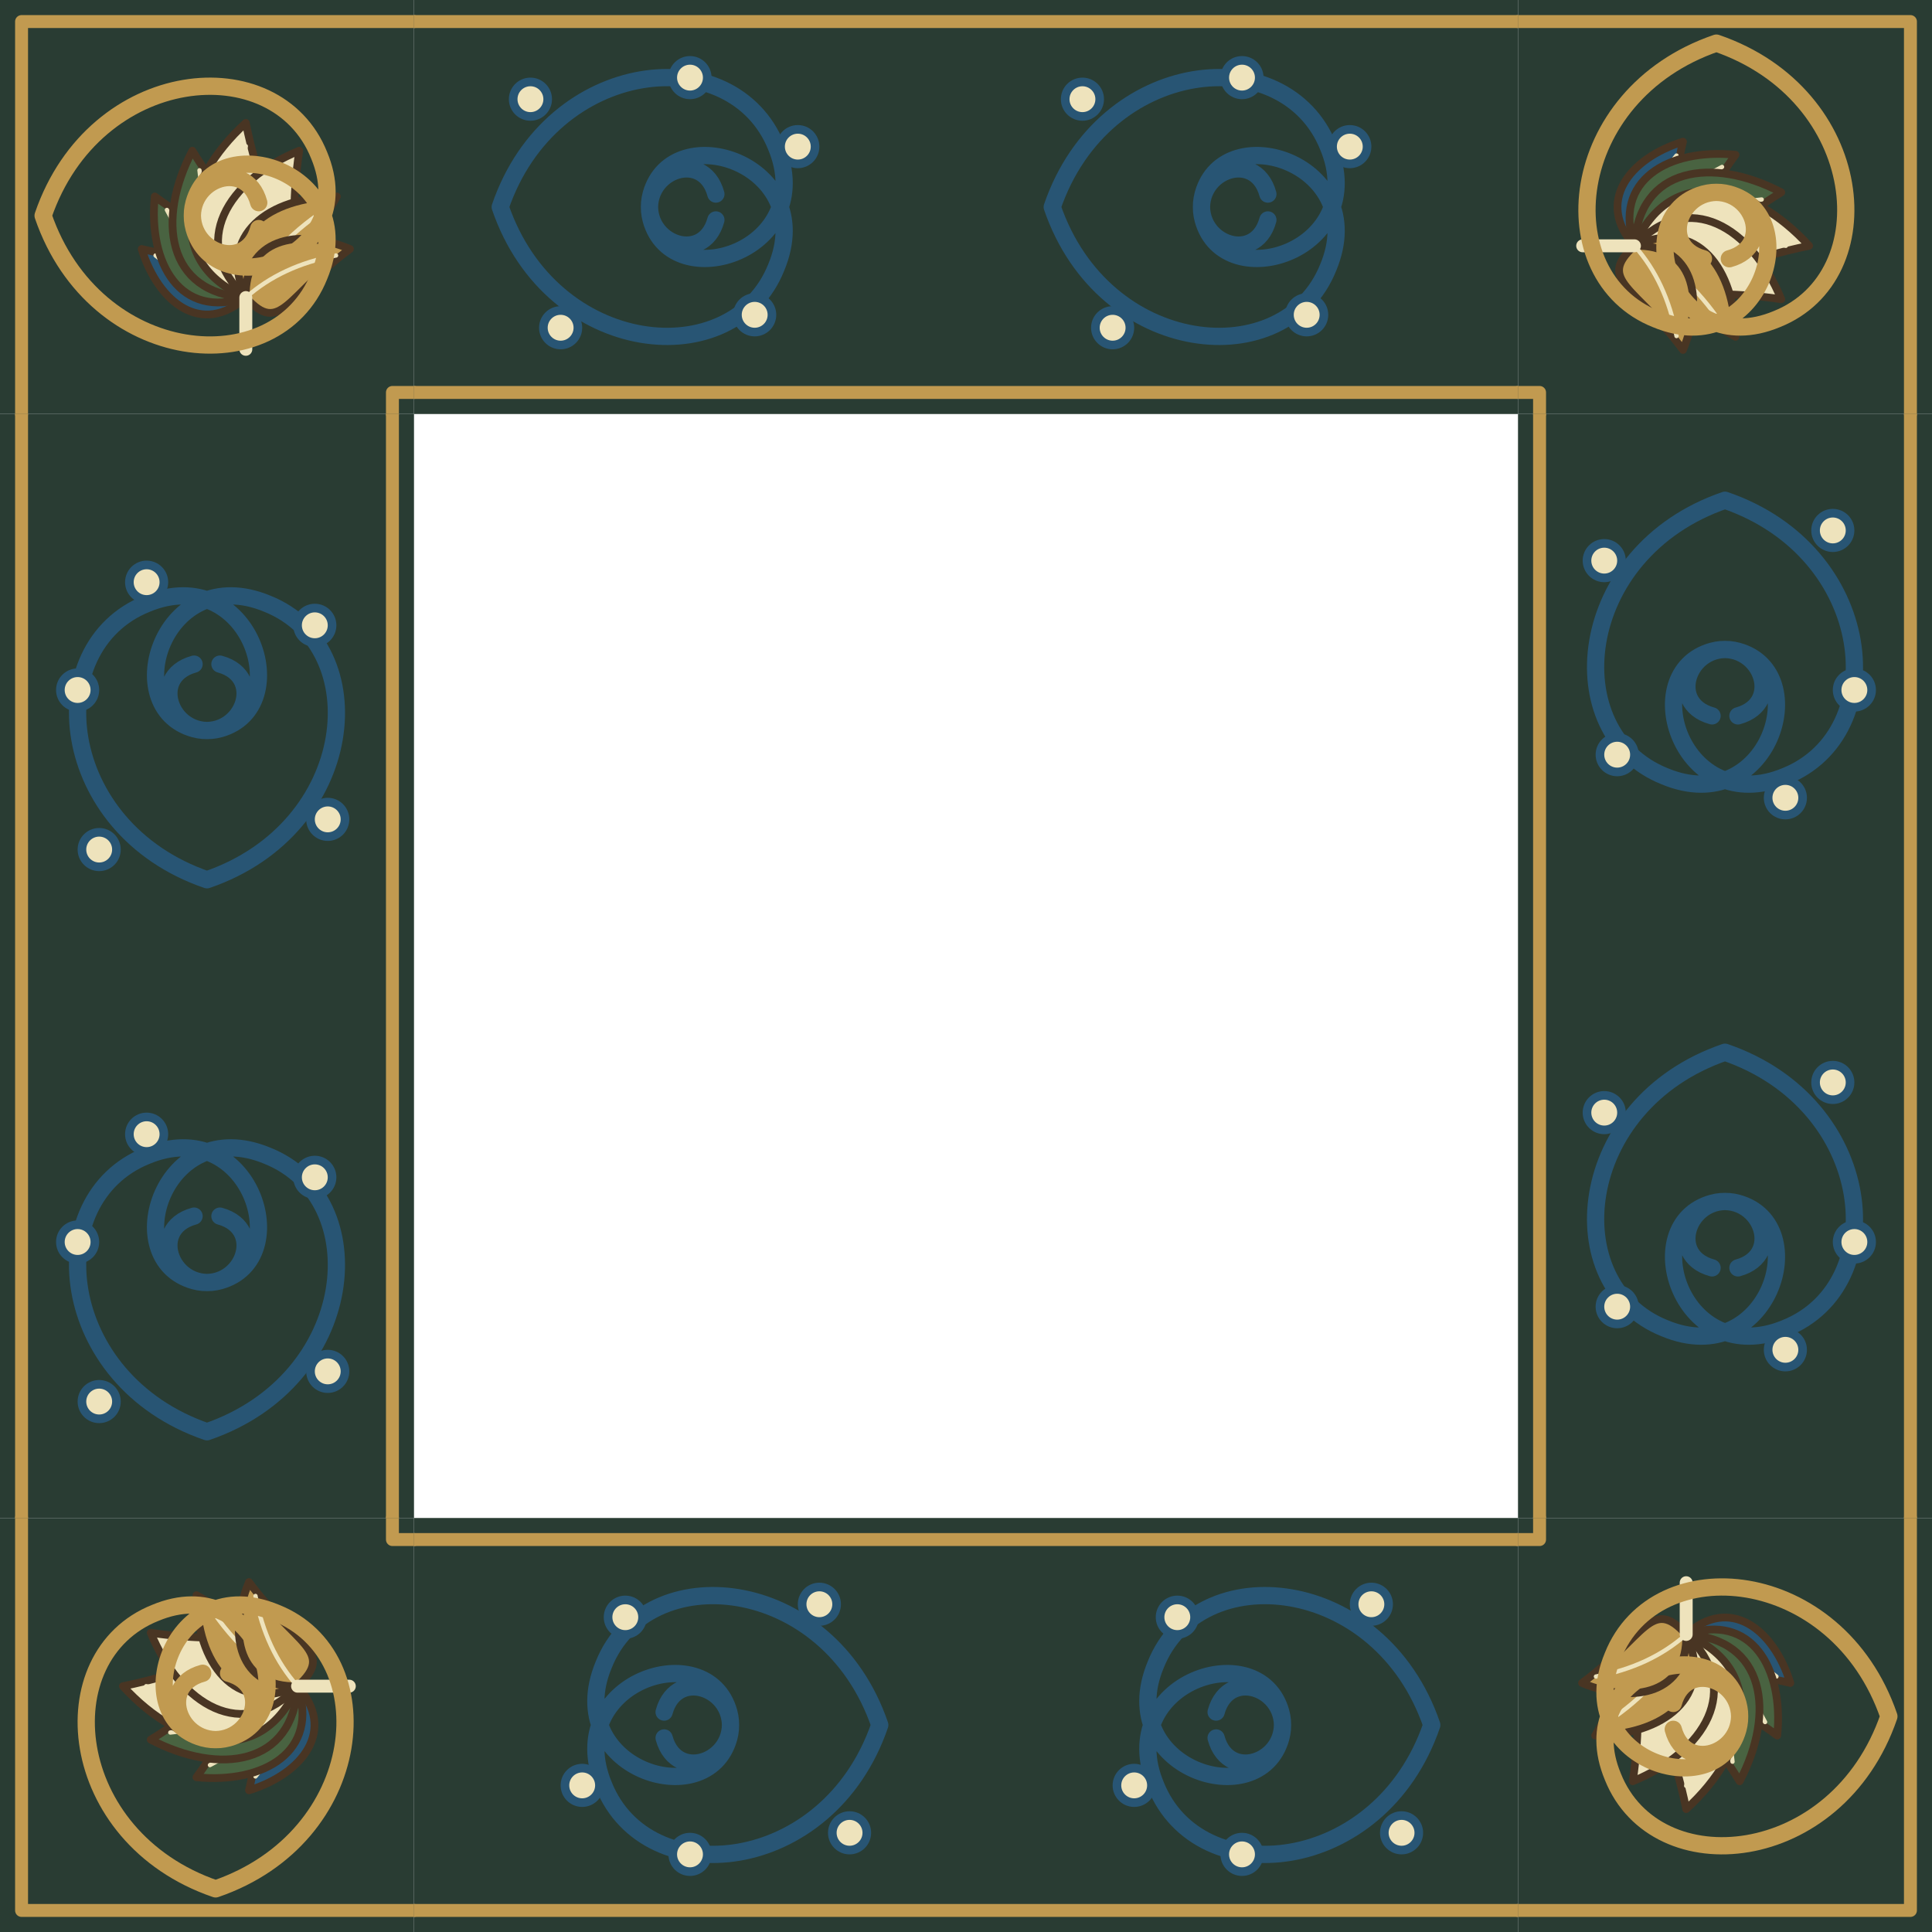
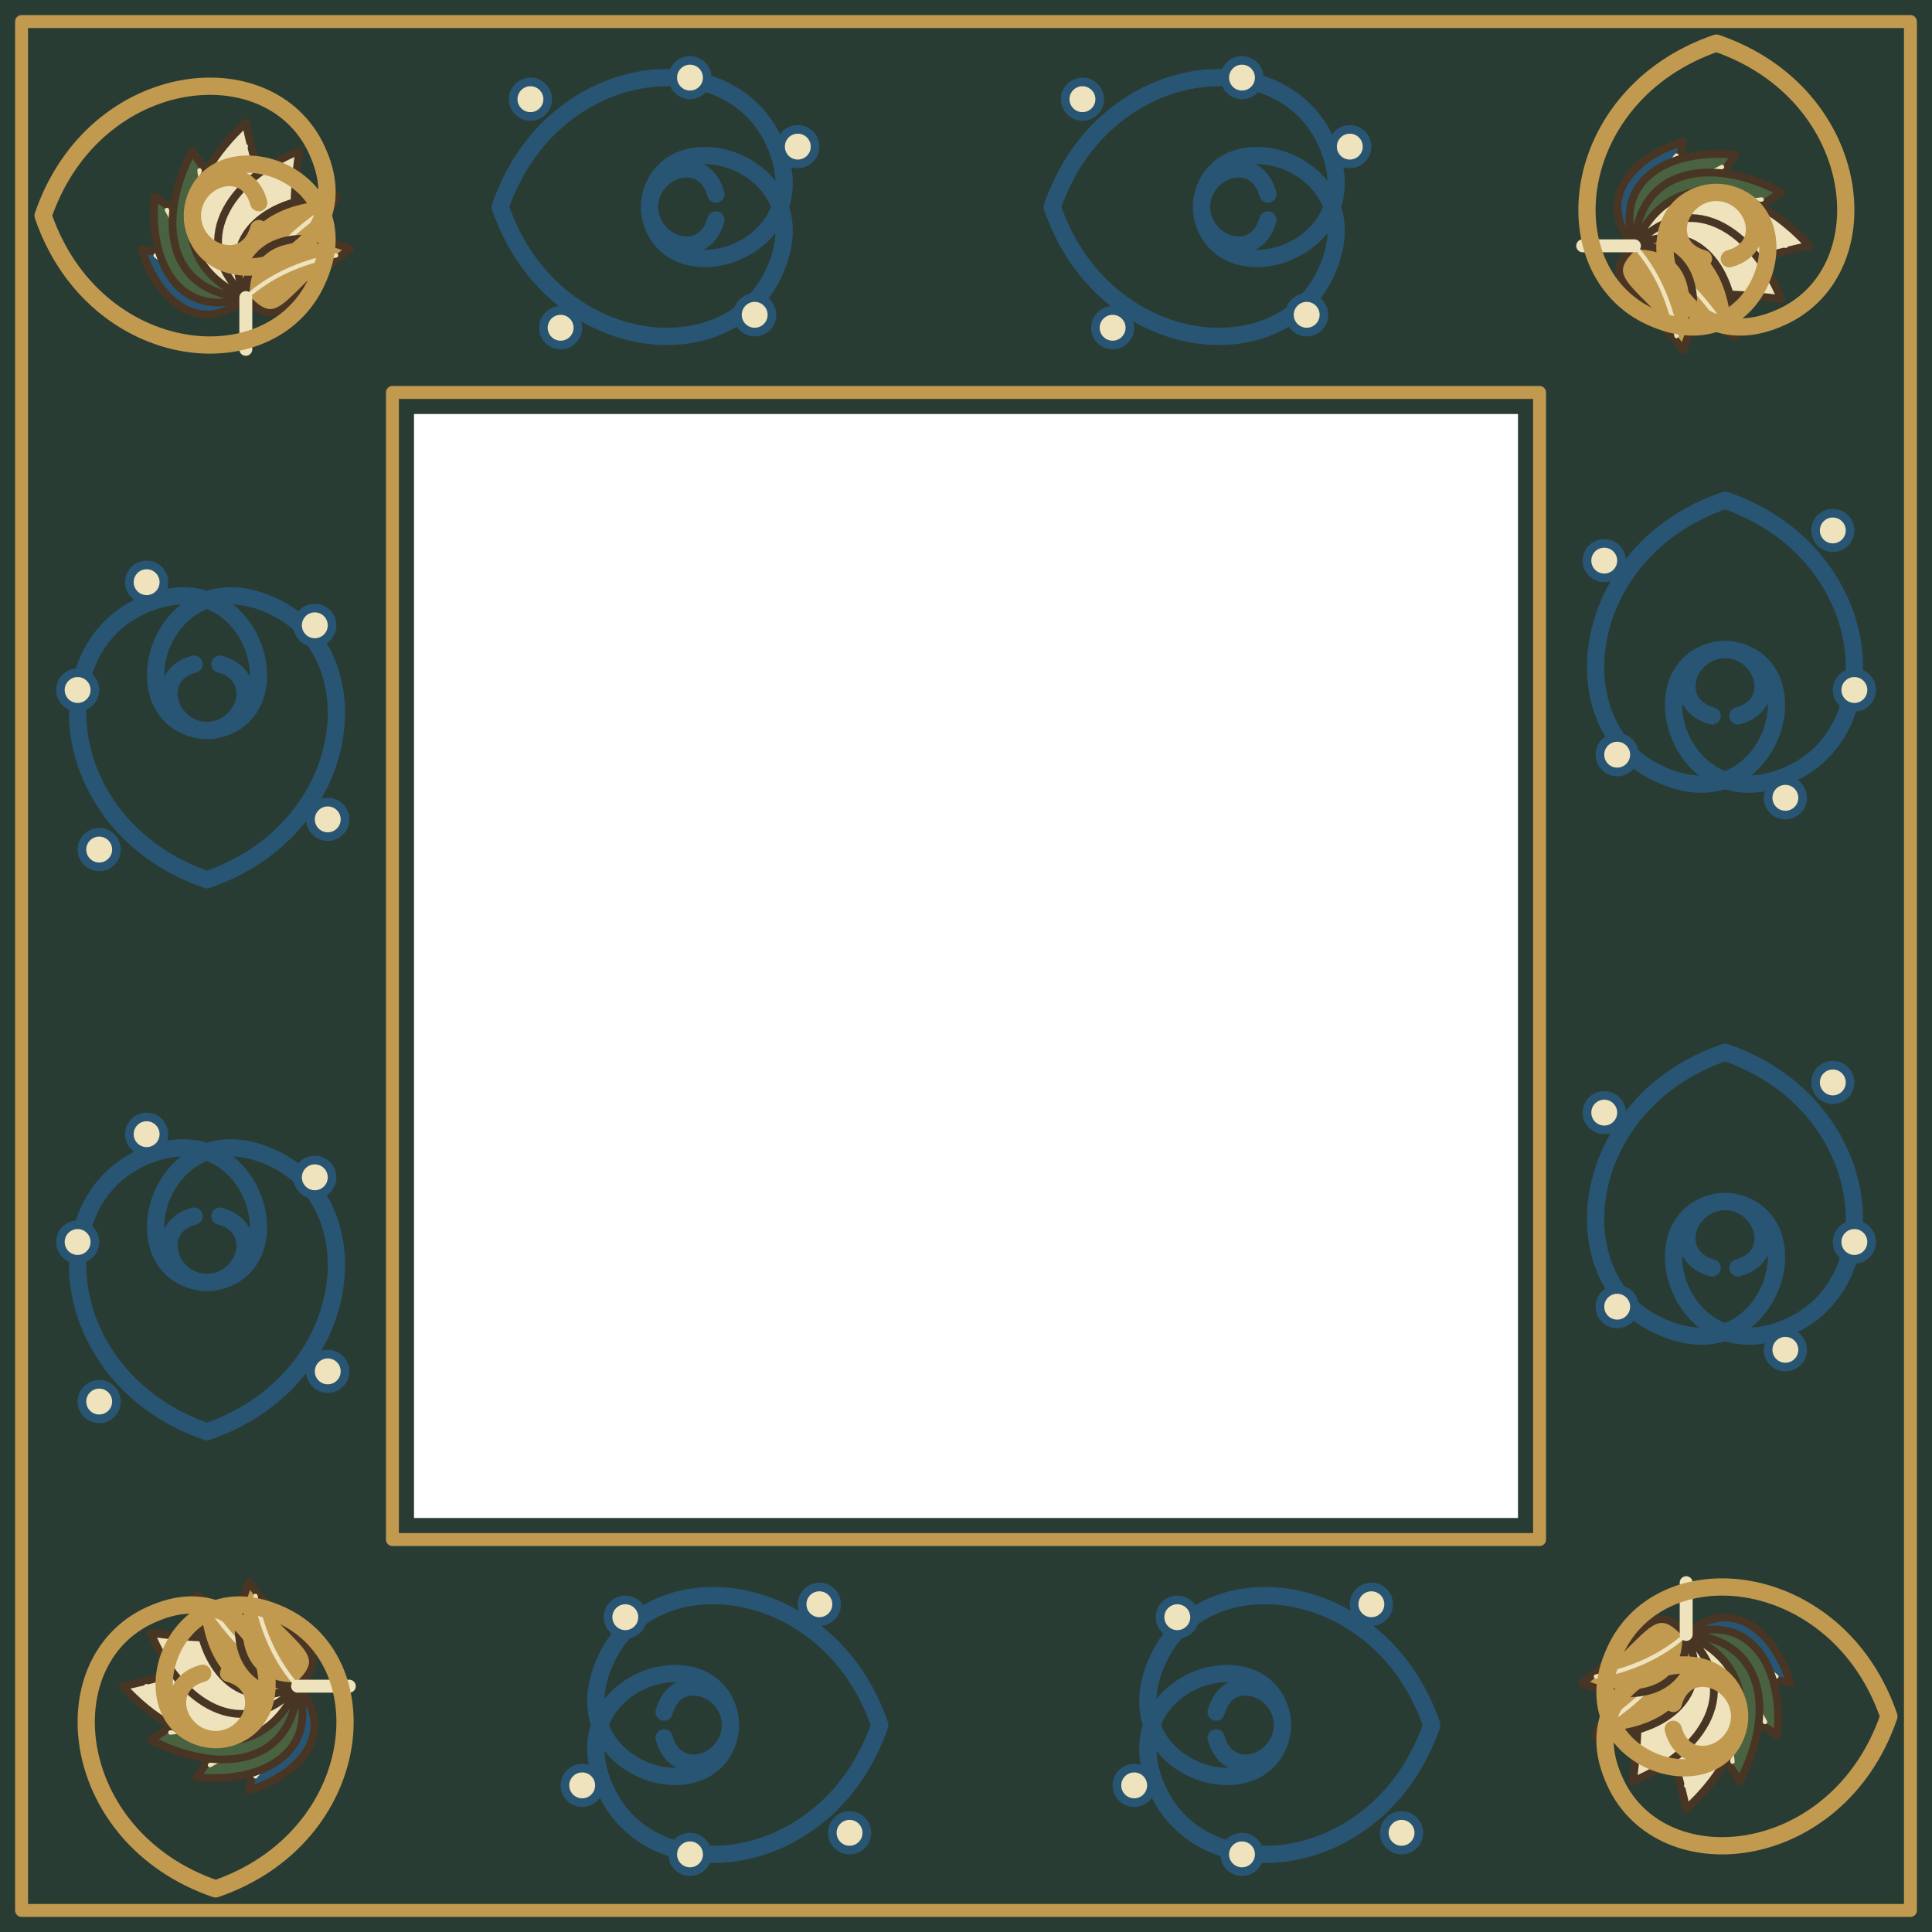
<svg xmlns="http://www.w3.org/2000/svg" width="448" height="448" viewBox="0 0 448 448">
+   <path d="M0 0 H448 V448 H0Z M96 96 V352 H352 V96Z" fill="#293c33" stroke="none" stroke-width="1" stroke-linejoin="round" stroke-linecap="round" />
  <g transform="translate(0 0)">
-     <rect x="0" y="0" width="96" height="96" fill="#293c33" stroke="none" stroke-width="1" />
-     <path d="M96 5 H5 V96 M96 91 H91 V96" fill="none" stroke="#c19a50" stroke-width="3" stroke-linejoin="round" stroke-linecap="round" />
    <g transform="translate(57 69)">
      <g transform="translate(0 0) rotate(-65)">
        <path d="M0 0 C-12.434 -5.329 -9.77 -17.763 0 -26.645 C3.553 -8.882 11.546 -3.553 0 0Z" fill="#285574" stroke="#493523" stroke-width="1.8" stroke-linejoin="round" stroke-linecap="round" />
        <path d="M0 0 Q-3.197 -10.658 0 -23.092" fill="none" stroke="#eee3bc" stroke-width="1" stroke-linejoin="round" stroke-linecap="round" />
      </g>
      <g transform="translate(0 0) rotate(-42)">
        <path d="M0 0 C-14.722 -6.309 -11.567 -21.032 0 -31.547 C4.206 -10.516 13.671 -4.206 0 0Z" fill="#496341" stroke="#493523" stroke-width="1.8" stroke-linejoin="round" stroke-linecap="round" />
        <path d="M0 0 Q-3.786 -12.619 0 -27.341" fill="none" stroke="#eee3bc" stroke-width="1" stroke-linejoin="round" stroke-linecap="round" />
      </g>
      <g transform="translate(0 0) rotate(-20)">
        <path d="M0 0 C-16.911 -7.247 -13.287 -24.158 0 -36.237 C4.832 -12.079 15.703 -4.832 0 0Z" fill="#496341" stroke="#493523" stroke-width="1.8" stroke-linejoin="round" stroke-linecap="round" />
        <path d="M0 0 Q-4.348 -14.495 0 -31.405" fill="none" stroke="#eee3bc" stroke-width="1" stroke-linejoin="round" stroke-linecap="round" />
      </g>
      <g transform="translate(0 0) rotate(0)">
        <path d="M0 0 C-18.9 -8.1 -14.85 -27.0 0 -40.5 C5.4 -13.5 17.55 -5.4 0 0Z" fill="#eee3bc" stroke="#493523" stroke-width="1.8" stroke-linejoin="round" stroke-linecap="round" />
        <path d="M0 0 Q-4.86 -16.2 0 -35.1" fill="none" stroke="#eee3bc" stroke-width="1" stroke-linejoin="round" stroke-linecap="round" />
      </g>
      <g transform="translate(0 0) rotate(20)">
        <path d="M0 0 C-16.911 -7.247 -13.287 -24.158 0 -36.237 C4.832 -12.079 15.703 -4.832 0 0Z" fill="#eee3bc" stroke="#493523" stroke-width="1.8" stroke-linejoin="round" stroke-linecap="round" />
        <path d="M0 0 Q-4.348 -14.495 0 -31.405" fill="none" stroke="#eee3bc" stroke-width="1" stroke-linejoin="round" stroke-linecap="round" />
      </g>
      <g transform="translate(0 0) rotate(42)">
        <path d="M0 0 C-14.722 -6.309 -11.567 -21.032 0 -31.547 C4.206 -10.516 13.671 -4.206 0 0Z" fill="#c19a50" stroke="#493523" stroke-width="1.8" stroke-linejoin="round" stroke-linecap="round" />
        <path d="M0 0 Q-3.786 -12.619 0 -27.341" fill="none" stroke="#eee3bc" stroke-width="1" stroke-linejoin="round" stroke-linecap="round" />
      </g>
      <g transform="translate(0 0) rotate(65)">
        <path d="M0 0 C-12.434 -5.329 -9.77 -17.763 0 -26.645 C3.553 -8.882 11.546 -3.553 0 0Z" fill="#c19a50" stroke="#493523" stroke-width="1.8" stroke-linejoin="round" stroke-linecap="round" />
        <path d="M0 0 Q-3.197 -10.658 0 -23.092" fill="none" stroke="#eee3bc" stroke-width="1" stroke-linejoin="round" stroke-linecap="round" />
      </g>
      <path d="M0 0 V12" fill="none" stroke="#eee3bc" stroke-width="3" stroke-linejoin="round" stroke-linecap="round" />
    </g>
    <g transform="translate(54 50) scale(1 1)">
      <path d="M-44 0 C-32 -35 10 -39 20 -14 C30 10 -4 21 -9 3 C-12 -8 3 -14 6 -3 M-44 0 C-32 35 10 39 20 14 C30 -10 -4 -21 -9 -3 C-12 8 3 14 6 3" fill="none" stroke="#c19a50" stroke-width="4" stroke-linejoin="round" stroke-linecap="round" />
    </g>
  </g>
  <g transform="translate(448 0) rotate(90)">
-     <rect x="0" y="0" width="96" height="96" fill="#293c33" stroke="none" stroke-width="1" />
-     <path d="M96 5 H5 V96 M96 91 H91 V96" fill="none" stroke="#c19a50" stroke-width="3" stroke-linejoin="round" stroke-linecap="round" />
    <g transform="translate(57 69)">
      <g transform="translate(0 0) rotate(-65)">
        <path d="M0 0 C-12.434 -5.329 -9.77 -17.763 0 -26.645 C3.553 -8.882 11.546 -3.553 0 0Z" fill="#285574" stroke="#493523" stroke-width="1.8" stroke-linejoin="round" stroke-linecap="round" />
        <path d="M0 0 Q-3.197 -10.658 0 -23.092" fill="none" stroke="#eee3bc" stroke-width="1" stroke-linejoin="round" stroke-linecap="round" />
      </g>
      <g transform="translate(0 0) rotate(-42)">
        <path d="M0 0 C-14.722 -6.309 -11.567 -21.032 0 -31.547 C4.206 -10.516 13.671 -4.206 0 0Z" fill="#496341" stroke="#493523" stroke-width="1.8" stroke-linejoin="round" stroke-linecap="round" />
        <path d="M0 0 Q-3.786 -12.619 0 -27.341" fill="none" stroke="#eee3bc" stroke-width="1" stroke-linejoin="round" stroke-linecap="round" />
      </g>
      <g transform="translate(0 0) rotate(-20)">
        <path d="M0 0 C-16.911 -7.247 -13.287 -24.158 0 -36.237 C4.832 -12.079 15.703 -4.832 0 0Z" fill="#496341" stroke="#493523" stroke-width="1.8" stroke-linejoin="round" stroke-linecap="round" />
        <path d="M0 0 Q-4.348 -14.495 0 -31.405" fill="none" stroke="#eee3bc" stroke-width="1" stroke-linejoin="round" stroke-linecap="round" />
      </g>
      <g transform="translate(0 0) rotate(0)">
        <path d="M0 0 C-18.9 -8.1 -14.85 -27.0 0 -40.5 C5.4 -13.5 17.55 -5.4 0 0Z" fill="#eee3bc" stroke="#493523" stroke-width="1.8" stroke-linejoin="round" stroke-linecap="round" />
        <path d="M0 0 Q-4.86 -16.2 0 -35.1" fill="none" stroke="#eee3bc" stroke-width="1" stroke-linejoin="round" stroke-linecap="round" />
      </g>
      <g transform="translate(0 0) rotate(20)">
        <path d="M0 0 C-16.911 -7.247 -13.287 -24.158 0 -36.237 C4.832 -12.079 15.703 -4.832 0 0Z" fill="#eee3bc" stroke="#493523" stroke-width="1.8" stroke-linejoin="round" stroke-linecap="round" />
        <path d="M0 0 Q-4.348 -14.495 0 -31.405" fill="none" stroke="#eee3bc" stroke-width="1" stroke-linejoin="round" stroke-linecap="round" />
      </g>
      <g transform="translate(0 0) rotate(42)">
        <path d="M0 0 C-14.722 -6.309 -11.567 -21.032 0 -31.547 C4.206 -10.516 13.671 -4.206 0 0Z" fill="#c19a50" stroke="#493523" stroke-width="1.8" stroke-linejoin="round" stroke-linecap="round" />
        <path d="M0 0 Q-3.786 -12.619 0 -27.341" fill="none" stroke="#eee3bc" stroke-width="1" stroke-linejoin="round" stroke-linecap="round" />
      </g>
      <g transform="translate(0 0) rotate(65)">
        <path d="M0 0 C-12.434 -5.329 -9.77 -17.763 0 -26.645 C3.553 -8.882 11.546 -3.553 0 0Z" fill="#c19a50" stroke="#493523" stroke-width="1.8" stroke-linejoin="round" stroke-linecap="round" />
        <path d="M0 0 Q-3.197 -10.658 0 -23.092" fill="none" stroke="#eee3bc" stroke-width="1" stroke-linejoin="round" stroke-linecap="round" />
      </g>
      <path d="M0 0 V12" fill="none" stroke="#eee3bc" stroke-width="3" stroke-linejoin="round" stroke-linecap="round" />
    </g>
    <g transform="translate(54 50) scale(1 1)">
      <path d="M-44 0 C-32 -35 10 -39 20 -14 C30 10 -4 21 -9 3 C-12 -8 3 -14 6 -3 M-44 0 C-32 35 10 39 20 14 C30 -10 -4 -21 -9 -3 C-12 8 3 14 6 3" fill="none" stroke="#c19a50" stroke-width="4" stroke-linejoin="round" stroke-linecap="round" />
    </g>
  </g>
  <g transform="translate(448 448) rotate(180)">
-     <rect x="0" y="0" width="96" height="96" fill="#293c33" stroke="none" stroke-width="1" />
-     <path d="M96 5 H5 V96 M96 91 H91 V96" fill="none" stroke="#c19a50" stroke-width="3" stroke-linejoin="round" stroke-linecap="round" />
    <g transform="translate(57 69)">
      <g transform="translate(0 0) rotate(-65)">
        <path d="M0 0 C-12.434 -5.329 -9.77 -17.763 0 -26.645 C3.553 -8.882 11.546 -3.553 0 0Z" fill="#285574" stroke="#493523" stroke-width="1.8" stroke-linejoin="round" stroke-linecap="round" />
        <path d="M0 0 Q-3.197 -10.658 0 -23.092" fill="none" stroke="#eee3bc" stroke-width="1" stroke-linejoin="round" stroke-linecap="round" />
      </g>
      <g transform="translate(0 0) rotate(-42)">
        <path d="M0 0 C-14.722 -6.309 -11.567 -21.032 0 -31.547 C4.206 -10.516 13.671 -4.206 0 0Z" fill="#496341" stroke="#493523" stroke-width="1.8" stroke-linejoin="round" stroke-linecap="round" />
        <path d="M0 0 Q-3.786 -12.619 0 -27.341" fill="none" stroke="#eee3bc" stroke-width="1" stroke-linejoin="round" stroke-linecap="round" />
      </g>
      <g transform="translate(0 0) rotate(-20)">
        <path d="M0 0 C-16.911 -7.247 -13.287 -24.158 0 -36.237 C4.832 -12.079 15.703 -4.832 0 0Z" fill="#496341" stroke="#493523" stroke-width="1.8" stroke-linejoin="round" stroke-linecap="round" />
        <path d="M0 0 Q-4.348 -14.495 0 -31.405" fill="none" stroke="#eee3bc" stroke-width="1" stroke-linejoin="round" stroke-linecap="round" />
      </g>
      <g transform="translate(0 0) rotate(0)">
        <path d="M0 0 C-18.9 -8.1 -14.85 -27.0 0 -40.5 C5.4 -13.5 17.55 -5.4 0 0Z" fill="#eee3bc" stroke="#493523" stroke-width="1.8" stroke-linejoin="round" stroke-linecap="round" />
        <path d="M0 0 Q-4.86 -16.2 0 -35.1" fill="none" stroke="#eee3bc" stroke-width="1" stroke-linejoin="round" stroke-linecap="round" />
      </g>
      <g transform="translate(0 0) rotate(20)">
        <path d="M0 0 C-16.911 -7.247 -13.287 -24.158 0 -36.237 C4.832 -12.079 15.703 -4.832 0 0Z" fill="#eee3bc" stroke="#493523" stroke-width="1.8" stroke-linejoin="round" stroke-linecap="round" />
        <path d="M0 0 Q-4.348 -14.495 0 -31.405" fill="none" stroke="#eee3bc" stroke-width="1" stroke-linejoin="round" stroke-linecap="round" />
      </g>
      <g transform="translate(0 0) rotate(42)">
        <path d="M0 0 C-14.722 -6.309 -11.567 -21.032 0 -31.547 C4.206 -10.516 13.671 -4.206 0 0Z" fill="#c19a50" stroke="#493523" stroke-width="1.8" stroke-linejoin="round" stroke-linecap="round" />
        <path d="M0 0 Q-3.786 -12.619 0 -27.341" fill="none" stroke="#eee3bc" stroke-width="1" stroke-linejoin="round" stroke-linecap="round" />
      </g>
      <g transform="translate(0 0) rotate(65)">
        <path d="M0 0 C-12.434 -5.329 -9.77 -17.763 0 -26.645 C3.553 -8.882 11.546 -3.553 0 0Z" fill="#c19a50" stroke="#493523" stroke-width="1.8" stroke-linejoin="round" stroke-linecap="round" />
        <path d="M0 0 Q-3.197 -10.658 0 -23.092" fill="none" stroke="#eee3bc" stroke-width="1" stroke-linejoin="round" stroke-linecap="round" />
      </g>
      <path d="M0 0 V12" fill="none" stroke="#eee3bc" stroke-width="3" stroke-linejoin="round" stroke-linecap="round" />
    </g>
    <g transform="translate(54 50) scale(1 1)">
      <path d="M-44 0 C-32 -35 10 -39 20 -14 C30 10 -4 21 -9 3 C-12 -8 3 -14 6 -3 M-44 0 C-32 35 10 39 20 14 C30 -10 -4 -21 -9 -3 C-12 8 3 14 6 3" fill="none" stroke="#c19a50" stroke-width="4" stroke-linejoin="round" stroke-linecap="round" />
    </g>
  </g>
  <g transform="translate(0 448) rotate(270)">
-     <rect x="0" y="0" width="96" height="96" fill="#293c33" stroke="none" stroke-width="1" />
-     <path d="M96 5 H5 V96 M96 91 H91 V96" fill="none" stroke="#c19a50" stroke-width="3" stroke-linejoin="round" stroke-linecap="round" />
    <g transform="translate(57 69)">
      <g transform="translate(0 0) rotate(-65)">
        <path d="M0 0 C-12.434 -5.329 -9.77 -17.763 0 -26.645 C3.553 -8.882 11.546 -3.553 0 0Z" fill="#285574" stroke="#493523" stroke-width="1.8" stroke-linejoin="round" stroke-linecap="round" />
        <path d="M0 0 Q-3.197 -10.658 0 -23.092" fill="none" stroke="#eee3bc" stroke-width="1" stroke-linejoin="round" stroke-linecap="round" />
      </g>
      <g transform="translate(0 0) rotate(-42)">
        <path d="M0 0 C-14.722 -6.309 -11.567 -21.032 0 -31.547 C4.206 -10.516 13.671 -4.206 0 0Z" fill="#496341" stroke="#493523" stroke-width="1.8" stroke-linejoin="round" stroke-linecap="round" />
        <path d="M0 0 Q-3.786 -12.619 0 -27.341" fill="none" stroke="#eee3bc" stroke-width="1" stroke-linejoin="round" stroke-linecap="round" />
      </g>
      <g transform="translate(0 0) rotate(-20)">
        <path d="M0 0 C-16.911 -7.247 -13.287 -24.158 0 -36.237 C4.832 -12.079 15.703 -4.832 0 0Z" fill="#496341" stroke="#493523" stroke-width="1.8" stroke-linejoin="round" stroke-linecap="round" />
        <path d="M0 0 Q-4.348 -14.495 0 -31.405" fill="none" stroke="#eee3bc" stroke-width="1" stroke-linejoin="round" stroke-linecap="round" />
      </g>
      <g transform="translate(0 0) rotate(0)">
        <path d="M0 0 C-18.9 -8.1 -14.85 -27.0 0 -40.5 C5.4 -13.5 17.55 -5.4 0 0Z" fill="#eee3bc" stroke="#493523" stroke-width="1.8" stroke-linejoin="round" stroke-linecap="round" />
        <path d="M0 0 Q-4.86 -16.2 0 -35.1" fill="none" stroke="#eee3bc" stroke-width="1" stroke-linejoin="round" stroke-linecap="round" />
      </g>
      <g transform="translate(0 0) rotate(20)">
        <path d="M0 0 C-16.911 -7.247 -13.287 -24.158 0 -36.237 C4.832 -12.079 15.703 -4.832 0 0Z" fill="#eee3bc" stroke="#493523" stroke-width="1.8" stroke-linejoin="round" stroke-linecap="round" />
        <path d="M0 0 Q-4.348 -14.495 0 -31.405" fill="none" stroke="#eee3bc" stroke-width="1" stroke-linejoin="round" stroke-linecap="round" />
      </g>
      <g transform="translate(0 0) rotate(42)">
        <path d="M0 0 C-14.722 -6.309 -11.567 -21.032 0 -31.547 C4.206 -10.516 13.671 -4.206 0 0Z" fill="#c19a50" stroke="#493523" stroke-width="1.8" stroke-linejoin="round" stroke-linecap="round" />
        <path d="M0 0 Q-3.786 -12.619 0 -27.341" fill="none" stroke="#eee3bc" stroke-width="1" stroke-linejoin="round" stroke-linecap="round" />
      </g>
      <g transform="translate(0 0) rotate(65)">
        <path d="M0 0 C-12.434 -5.329 -9.77 -17.763 0 -26.645 C3.553 -8.882 11.546 -3.553 0 0Z" fill="#c19a50" stroke="#493523" stroke-width="1.8" stroke-linejoin="round" stroke-linecap="round" />
        <path d="M0 0 Q-3.197 -10.658 0 -23.092" fill="none" stroke="#eee3bc" stroke-width="1" stroke-linejoin="round" stroke-linecap="round" />
      </g>
      <path d="M0 0 V12" fill="none" stroke="#eee3bc" stroke-width="3" stroke-linejoin="round" stroke-linecap="round" />
    </g>
    <g transform="translate(54 50) scale(1 1)">
      <path d="M-44 0 C-32 -35 10 -39 20 -14 C30 10 -4 21 -9 3 C-12 -8 3 -14 6 -3 M-44 0 C-32 35 10 39 20 14 C30 -10 -4 -21 -9 -3 C-12 8 3 14 6 3" fill="none" stroke="#c19a50" stroke-width="4" stroke-linejoin="round" stroke-linecap="round" />
    </g>
  </g>
  <g transform="translate(96 0)">
    <svg width="256" height="96" viewBox="0 0 256 96" overflow="hidden">
-       <rect x="0" y="0" width="256" height="96" fill="#293c33" stroke="none" stroke-width="1" />
      <g transform="translate(-256 0)">
-         <path d="M0 5 H256 M0 91 H256" fill="none" stroke="#c19a50" stroke-width="3" stroke-linejoin="round" stroke-linecap="round" />
        <g transform="translate(64 48) scale(1 1)">
          <path d="M-44 0 C-32 -35 10 -39 20 -14 C30 10 -4 21 -9 3 C-12 -8 3 -14 6 -3 M-44 0 C-32 35 10 39 20 14 C30 -10 -4 -21 -9 -3 C-12 8 3 14 6 3" fill="none" stroke="#285574" stroke-width="4" stroke-linejoin="round" stroke-linecap="round" />
        </g>
        <circle cx="27" cy="23" r="4" fill="#eee3bc" stroke="#285574" stroke-width="2" />
        <circle cx="64" cy="18" r="4" fill="#eee3bc" stroke="#285574" stroke-width="2" />
        <circle cx="89" cy="34" r="4" fill="#eee3bc" stroke="#285574" stroke-width="2" />
        <circle cx="34" cy="76" r="4" fill="#eee3bc" stroke="#285574" stroke-width="2" />
        <circle cx="79" cy="73" r="4" fill="#eee3bc" stroke="#285574" stroke-width="2" />
        <g transform="translate(192 48) scale(1 1)">
          <path d="M-44 0 C-32 -35 10 -39 20 -14 C30 10 -4 21 -9 3 C-12 -8 3 -14 6 -3 M-44 0 C-32 35 10 39 20 14 C30 -10 -4 -21 -9 -3 C-12 8 3 14 6 3" fill="none" stroke="#285574" stroke-width="4" stroke-linejoin="round" stroke-linecap="round" />
        </g>
        <circle cx="155" cy="23" r="4" fill="#eee3bc" stroke="#285574" stroke-width="2" />
        <circle cx="192" cy="18" r="4" fill="#eee3bc" stroke="#285574" stroke-width="2" />
        <circle cx="217" cy="34" r="4" fill="#eee3bc" stroke="#285574" stroke-width="2" />
        <circle cx="162" cy="76" r="4" fill="#eee3bc" stroke="#285574" stroke-width="2" />
        <circle cx="207" cy="73" r="4" fill="#eee3bc" stroke="#285574" stroke-width="2" />
      </g>
      <g transform="translate(0 0)">
-         <path d="M0 5 H256 M0 91 H256" fill="none" stroke="#c19a50" stroke-width="3" stroke-linejoin="round" stroke-linecap="round" />
        <g transform="translate(64 48) scale(1 1)">
          <path d="M-44 0 C-32 -35 10 -39 20 -14 C30 10 -4 21 -9 3 C-12 -8 3 -14 6 -3 M-44 0 C-32 35 10 39 20 14 C30 -10 -4 -21 -9 -3 C-12 8 3 14 6 3" fill="none" stroke="#285574" stroke-width="4" stroke-linejoin="round" stroke-linecap="round" />
        </g>
        <circle cx="27" cy="23" r="4" fill="#eee3bc" stroke="#285574" stroke-width="2" />
        <circle cx="64" cy="18" r="4" fill="#eee3bc" stroke="#285574" stroke-width="2" />
        <circle cx="89" cy="34" r="4" fill="#eee3bc" stroke="#285574" stroke-width="2" />
        <circle cx="34" cy="76" r="4" fill="#eee3bc" stroke="#285574" stroke-width="2" />
        <circle cx="79" cy="73" r="4" fill="#eee3bc" stroke="#285574" stroke-width="2" />
        <g transform="translate(192 48) scale(1 1)">
          <path d="M-44 0 C-32 -35 10 -39 20 -14 C30 10 -4 21 -9 3 C-12 -8 3 -14 6 -3 M-44 0 C-32 35 10 39 20 14 C30 -10 -4 -21 -9 -3 C-12 8 3 14 6 3" fill="none" stroke="#285574" stroke-width="4" stroke-linejoin="round" stroke-linecap="round" />
        </g>
        <circle cx="155" cy="23" r="4" fill="#eee3bc" stroke="#285574" stroke-width="2" />
        <circle cx="192" cy="18" r="4" fill="#eee3bc" stroke="#285574" stroke-width="2" />
        <circle cx="217" cy="34" r="4" fill="#eee3bc" stroke="#285574" stroke-width="2" />
        <circle cx="162" cy="76" r="4" fill="#eee3bc" stroke="#285574" stroke-width="2" />
        <circle cx="207" cy="73" r="4" fill="#eee3bc" stroke="#285574" stroke-width="2" />
      </g>
      <g transform="translate(256 0)">
-         <path d="M0 5 H256 M0 91 H256" fill="none" stroke="#c19a50" stroke-width="3" stroke-linejoin="round" stroke-linecap="round" />
        <g transform="translate(64 48) scale(1 1)">
          <path d="M-44 0 C-32 -35 10 -39 20 -14 C30 10 -4 21 -9 3 C-12 -8 3 -14 6 -3 M-44 0 C-32 35 10 39 20 14 C30 -10 -4 -21 -9 -3 C-12 8 3 14 6 3" fill="none" stroke="#285574" stroke-width="4" stroke-linejoin="round" stroke-linecap="round" />
        </g>
        <circle cx="27" cy="23" r="4" fill="#eee3bc" stroke="#285574" stroke-width="2" />
        <circle cx="64" cy="18" r="4" fill="#eee3bc" stroke="#285574" stroke-width="2" />
        <circle cx="89" cy="34" r="4" fill="#eee3bc" stroke="#285574" stroke-width="2" />
        <circle cx="34" cy="76" r="4" fill="#eee3bc" stroke="#285574" stroke-width="2" />
        <circle cx="79" cy="73" r="4" fill="#eee3bc" stroke="#285574" stroke-width="2" />
        <g transform="translate(192 48) scale(1 1)">
          <path d="M-44 0 C-32 -35 10 -39 20 -14 C30 10 -4 21 -9 3 C-12 -8 3 -14 6 -3 M-44 0 C-32 35 10 39 20 14 C30 -10 -4 -21 -9 -3 C-12 8 3 14 6 3" fill="none" stroke="#285574" stroke-width="4" stroke-linejoin="round" stroke-linecap="round" />
        </g>
        <circle cx="155" cy="23" r="4" fill="#eee3bc" stroke="#285574" stroke-width="2" />
        <circle cx="192" cy="18" r="4" fill="#eee3bc" stroke="#285574" stroke-width="2" />
        <circle cx="217" cy="34" r="4" fill="#eee3bc" stroke="#285574" stroke-width="2" />
        <circle cx="162" cy="76" r="4" fill="#eee3bc" stroke="#285574" stroke-width="2" />
        <circle cx="207" cy="73" r="4" fill="#eee3bc" stroke="#285574" stroke-width="2" />
      </g>
    </svg>
  </g>
  <g transform="translate(448 96) rotate(90)">
    <svg width="256" height="96" viewBox="0 0 256 96" overflow="hidden">
-       <rect x="0" y="0" width="256" height="96" fill="#293c33" stroke="none" stroke-width="1" />
      <g transform="translate(-256 0)">
-         <path d="M0 5 H256 M0 91 H256" fill="none" stroke="#c19a50" stroke-width="3" stroke-linejoin="round" stroke-linecap="round" />
        <g transform="translate(64 48) scale(1 1)">
          <path d="M-44 0 C-32 -35 10 -39 20 -14 C30 10 -4 21 -9 3 C-12 -8 3 -14 6 -3 M-44 0 C-32 35 10 39 20 14 C30 -10 -4 -21 -9 -3 C-12 8 3 14 6 3" fill="none" stroke="#285574" stroke-width="4" stroke-linejoin="round" stroke-linecap="round" />
        </g>
        <circle cx="27" cy="23" r="4" fill="#eee3bc" stroke="#285574" stroke-width="2" />
        <circle cx="64" cy="18" r="4" fill="#eee3bc" stroke="#285574" stroke-width="2" />
        <circle cx="89" cy="34" r="4" fill="#eee3bc" stroke="#285574" stroke-width="2" />
        <circle cx="34" cy="76" r="4" fill="#eee3bc" stroke="#285574" stroke-width="2" />
        <circle cx="79" cy="73" r="4" fill="#eee3bc" stroke="#285574" stroke-width="2" />
        <g transform="translate(192 48) scale(1 1)">
          <path d="M-44 0 C-32 -35 10 -39 20 -14 C30 10 -4 21 -9 3 C-12 -8 3 -14 6 -3 M-44 0 C-32 35 10 39 20 14 C30 -10 -4 -21 -9 -3 C-12 8 3 14 6 3" fill="none" stroke="#285574" stroke-width="4" stroke-linejoin="round" stroke-linecap="round" />
        </g>
        <circle cx="155" cy="23" r="4" fill="#eee3bc" stroke="#285574" stroke-width="2" />
        <circle cx="192" cy="18" r="4" fill="#eee3bc" stroke="#285574" stroke-width="2" />
        <circle cx="217" cy="34" r="4" fill="#eee3bc" stroke="#285574" stroke-width="2" />
        <circle cx="162" cy="76" r="4" fill="#eee3bc" stroke="#285574" stroke-width="2" />
        <circle cx="207" cy="73" r="4" fill="#eee3bc" stroke="#285574" stroke-width="2" />
      </g>
      <g transform="translate(0 0)">
-         <path d="M0 5 H256 M0 91 H256" fill="none" stroke="#c19a50" stroke-width="3" stroke-linejoin="round" stroke-linecap="round" />
        <g transform="translate(64 48) scale(1 1)">
          <path d="M-44 0 C-32 -35 10 -39 20 -14 C30 10 -4 21 -9 3 C-12 -8 3 -14 6 -3 M-44 0 C-32 35 10 39 20 14 C30 -10 -4 -21 -9 -3 C-12 8 3 14 6 3" fill="none" stroke="#285574" stroke-width="4" stroke-linejoin="round" stroke-linecap="round" />
        </g>
        <circle cx="27" cy="23" r="4" fill="#eee3bc" stroke="#285574" stroke-width="2" />
        <circle cx="64" cy="18" r="4" fill="#eee3bc" stroke="#285574" stroke-width="2" />
        <circle cx="89" cy="34" r="4" fill="#eee3bc" stroke="#285574" stroke-width="2" />
        <circle cx="34" cy="76" r="4" fill="#eee3bc" stroke="#285574" stroke-width="2" />
        <circle cx="79" cy="73" r="4" fill="#eee3bc" stroke="#285574" stroke-width="2" />
        <g transform="translate(192 48) scale(1 1)">
          <path d="M-44 0 C-32 -35 10 -39 20 -14 C30 10 -4 21 -9 3 C-12 -8 3 -14 6 -3 M-44 0 C-32 35 10 39 20 14 C30 -10 -4 -21 -9 -3 C-12 8 3 14 6 3" fill="none" stroke="#285574" stroke-width="4" stroke-linejoin="round" stroke-linecap="round" />
        </g>
        <circle cx="155" cy="23" r="4" fill="#eee3bc" stroke="#285574" stroke-width="2" />
        <circle cx="192" cy="18" r="4" fill="#eee3bc" stroke="#285574" stroke-width="2" />
        <circle cx="217" cy="34" r="4" fill="#eee3bc" stroke="#285574" stroke-width="2" />
        <circle cx="162" cy="76" r="4" fill="#eee3bc" stroke="#285574" stroke-width="2" />
        <circle cx="207" cy="73" r="4" fill="#eee3bc" stroke="#285574" stroke-width="2" />
      </g>
      <g transform="translate(256 0)">
-         <path d="M0 5 H256 M0 91 H256" fill="none" stroke="#c19a50" stroke-width="3" stroke-linejoin="round" stroke-linecap="round" />
        <g transform="translate(64 48) scale(1 1)">
          <path d="M-44 0 C-32 -35 10 -39 20 -14 C30 10 -4 21 -9 3 C-12 -8 3 -14 6 -3 M-44 0 C-32 35 10 39 20 14 C30 -10 -4 -21 -9 -3 C-12 8 3 14 6 3" fill="none" stroke="#285574" stroke-width="4" stroke-linejoin="round" stroke-linecap="round" />
        </g>
        <circle cx="27" cy="23" r="4" fill="#eee3bc" stroke="#285574" stroke-width="2" />
        <circle cx="64" cy="18" r="4" fill="#eee3bc" stroke="#285574" stroke-width="2" />
        <circle cx="89" cy="34" r="4" fill="#eee3bc" stroke="#285574" stroke-width="2" />
        <circle cx="34" cy="76" r="4" fill="#eee3bc" stroke="#285574" stroke-width="2" />
        <circle cx="79" cy="73" r="4" fill="#eee3bc" stroke="#285574" stroke-width="2" />
        <g transform="translate(192 48) scale(1 1)">
          <path d="M-44 0 C-32 -35 10 -39 20 -14 C30 10 -4 21 -9 3 C-12 -8 3 -14 6 -3 M-44 0 C-32 35 10 39 20 14 C30 -10 -4 -21 -9 -3 C-12 8 3 14 6 3" fill="none" stroke="#285574" stroke-width="4" stroke-linejoin="round" stroke-linecap="round" />
        </g>
        <circle cx="155" cy="23" r="4" fill="#eee3bc" stroke="#285574" stroke-width="2" />
        <circle cx="192" cy="18" r="4" fill="#eee3bc" stroke="#285574" stroke-width="2" />
        <circle cx="217" cy="34" r="4" fill="#eee3bc" stroke="#285574" stroke-width="2" />
        <circle cx="162" cy="76" r="4" fill="#eee3bc" stroke="#285574" stroke-width="2" />
        <circle cx="207" cy="73" r="4" fill="#eee3bc" stroke="#285574" stroke-width="2" />
      </g>
    </svg>
  </g>
  <g transform="translate(352 448) rotate(180)">
    <svg width="256" height="96" viewBox="0 0 256 96" overflow="hidden">
-       <rect x="0" y="0" width="256" height="96" fill="#293c33" stroke="none" stroke-width="1" />
      <g transform="translate(-256 0)">
-         <path d="M0 5 H256 M0 91 H256" fill="none" stroke="#c19a50" stroke-width="3" stroke-linejoin="round" stroke-linecap="round" />
        <g transform="translate(64 48) scale(1 1)">
          <path d="M-44 0 C-32 -35 10 -39 20 -14 C30 10 -4 21 -9 3 C-12 -8 3 -14 6 -3 M-44 0 C-32 35 10 39 20 14 C30 -10 -4 -21 -9 -3 C-12 8 3 14 6 3" fill="none" stroke="#285574" stroke-width="4" stroke-linejoin="round" stroke-linecap="round" />
        </g>
        <circle cx="27" cy="23" r="4" fill="#eee3bc" stroke="#285574" stroke-width="2" />
        <circle cx="64" cy="18" r="4" fill="#eee3bc" stroke="#285574" stroke-width="2" />
        <circle cx="89" cy="34" r="4" fill="#eee3bc" stroke="#285574" stroke-width="2" />
        <circle cx="34" cy="76" r="4" fill="#eee3bc" stroke="#285574" stroke-width="2" />
        <circle cx="79" cy="73" r="4" fill="#eee3bc" stroke="#285574" stroke-width="2" />
        <g transform="translate(192 48) scale(1 1)">
          <path d="M-44 0 C-32 -35 10 -39 20 -14 C30 10 -4 21 -9 3 C-12 -8 3 -14 6 -3 M-44 0 C-32 35 10 39 20 14 C30 -10 -4 -21 -9 -3 C-12 8 3 14 6 3" fill="none" stroke="#285574" stroke-width="4" stroke-linejoin="round" stroke-linecap="round" />
        </g>
        <circle cx="155" cy="23" r="4" fill="#eee3bc" stroke="#285574" stroke-width="2" />
        <circle cx="192" cy="18" r="4" fill="#eee3bc" stroke="#285574" stroke-width="2" />
        <circle cx="217" cy="34" r="4" fill="#eee3bc" stroke="#285574" stroke-width="2" />
        <circle cx="162" cy="76" r="4" fill="#eee3bc" stroke="#285574" stroke-width="2" />
        <circle cx="207" cy="73" r="4" fill="#eee3bc" stroke="#285574" stroke-width="2" />
      </g>
      <g transform="translate(0 0)">
-         <path d="M0 5 H256 M0 91 H256" fill="none" stroke="#c19a50" stroke-width="3" stroke-linejoin="round" stroke-linecap="round" />
        <g transform="translate(64 48) scale(1 1)">
          <path d="M-44 0 C-32 -35 10 -39 20 -14 C30 10 -4 21 -9 3 C-12 -8 3 -14 6 -3 M-44 0 C-32 35 10 39 20 14 C30 -10 -4 -21 -9 -3 C-12 8 3 14 6 3" fill="none" stroke="#285574" stroke-width="4" stroke-linejoin="round" stroke-linecap="round" />
        </g>
        <circle cx="27" cy="23" r="4" fill="#eee3bc" stroke="#285574" stroke-width="2" />
        <circle cx="64" cy="18" r="4" fill="#eee3bc" stroke="#285574" stroke-width="2" />
        <circle cx="89" cy="34" r="4" fill="#eee3bc" stroke="#285574" stroke-width="2" />
        <circle cx="34" cy="76" r="4" fill="#eee3bc" stroke="#285574" stroke-width="2" />
        <circle cx="79" cy="73" r="4" fill="#eee3bc" stroke="#285574" stroke-width="2" />
        <g transform="translate(192 48) scale(1 1)">
          <path d="M-44 0 C-32 -35 10 -39 20 -14 C30 10 -4 21 -9 3 C-12 -8 3 -14 6 -3 M-44 0 C-32 35 10 39 20 14 C30 -10 -4 -21 -9 -3 C-12 8 3 14 6 3" fill="none" stroke="#285574" stroke-width="4" stroke-linejoin="round" stroke-linecap="round" />
        </g>
        <circle cx="155" cy="23" r="4" fill="#eee3bc" stroke="#285574" stroke-width="2" />
        <circle cx="192" cy="18" r="4" fill="#eee3bc" stroke="#285574" stroke-width="2" />
        <circle cx="217" cy="34" r="4" fill="#eee3bc" stroke="#285574" stroke-width="2" />
        <circle cx="162" cy="76" r="4" fill="#eee3bc" stroke="#285574" stroke-width="2" />
        <circle cx="207" cy="73" r="4" fill="#eee3bc" stroke="#285574" stroke-width="2" />
      </g>
      <g transform="translate(256 0)">
-         <path d="M0 5 H256 M0 91 H256" fill="none" stroke="#c19a50" stroke-width="3" stroke-linejoin="round" stroke-linecap="round" />
        <g transform="translate(64 48) scale(1 1)">
          <path d="M-44 0 C-32 -35 10 -39 20 -14 C30 10 -4 21 -9 3 C-12 -8 3 -14 6 -3 M-44 0 C-32 35 10 39 20 14 C30 -10 -4 -21 -9 -3 C-12 8 3 14 6 3" fill="none" stroke="#285574" stroke-width="4" stroke-linejoin="round" stroke-linecap="round" />
        </g>
        <circle cx="27" cy="23" r="4" fill="#eee3bc" stroke="#285574" stroke-width="2" />
        <circle cx="64" cy="18" r="4" fill="#eee3bc" stroke="#285574" stroke-width="2" />
        <circle cx="89" cy="34" r="4" fill="#eee3bc" stroke="#285574" stroke-width="2" />
        <circle cx="34" cy="76" r="4" fill="#eee3bc" stroke="#285574" stroke-width="2" />
        <circle cx="79" cy="73" r="4" fill="#eee3bc" stroke="#285574" stroke-width="2" />
        <g transform="translate(192 48) scale(1 1)">
          <path d="M-44 0 C-32 -35 10 -39 20 -14 C30 10 -4 21 -9 3 C-12 -8 3 -14 6 -3 M-44 0 C-32 35 10 39 20 14 C30 -10 -4 -21 -9 -3 C-12 8 3 14 6 3" fill="none" stroke="#285574" stroke-width="4" stroke-linejoin="round" stroke-linecap="round" />
        </g>
        <circle cx="155" cy="23" r="4" fill="#eee3bc" stroke="#285574" stroke-width="2" />
        <circle cx="192" cy="18" r="4" fill="#eee3bc" stroke="#285574" stroke-width="2" />
        <circle cx="217" cy="34" r="4" fill="#eee3bc" stroke="#285574" stroke-width="2" />
        <circle cx="162" cy="76" r="4" fill="#eee3bc" stroke="#285574" stroke-width="2" />
        <circle cx="207" cy="73" r="4" fill="#eee3bc" stroke="#285574" stroke-width="2" />
      </g>
    </svg>
  </g>
  <g transform="translate(0 352) rotate(270)">
    <svg width="256" height="96" viewBox="0 0 256 96" overflow="hidden">
-       <rect x="0" y="0" width="256" height="96" fill="#293c33" stroke="none" stroke-width="1" />
      <g transform="translate(-256 0)">
-         <path d="M0 5 H256 M0 91 H256" fill="none" stroke="#c19a50" stroke-width="3" stroke-linejoin="round" stroke-linecap="round" />
        <g transform="translate(64 48) scale(1 1)">
          <path d="M-44 0 C-32 -35 10 -39 20 -14 C30 10 -4 21 -9 3 C-12 -8 3 -14 6 -3 M-44 0 C-32 35 10 39 20 14 C30 -10 -4 -21 -9 -3 C-12 8 3 14 6 3" fill="none" stroke="#285574" stroke-width="4" stroke-linejoin="round" stroke-linecap="round" />
        </g>
        <circle cx="27" cy="23" r="4" fill="#eee3bc" stroke="#285574" stroke-width="2" />
        <circle cx="64" cy="18" r="4" fill="#eee3bc" stroke="#285574" stroke-width="2" />
        <circle cx="89" cy="34" r="4" fill="#eee3bc" stroke="#285574" stroke-width="2" />
        <circle cx="34" cy="76" r="4" fill="#eee3bc" stroke="#285574" stroke-width="2" />
        <circle cx="79" cy="73" r="4" fill="#eee3bc" stroke="#285574" stroke-width="2" />
        <g transform="translate(192 48) scale(1 1)">
          <path d="M-44 0 C-32 -35 10 -39 20 -14 C30 10 -4 21 -9 3 C-12 -8 3 -14 6 -3 M-44 0 C-32 35 10 39 20 14 C30 -10 -4 -21 -9 -3 C-12 8 3 14 6 3" fill="none" stroke="#285574" stroke-width="4" stroke-linejoin="round" stroke-linecap="round" />
        </g>
        <circle cx="155" cy="23" r="4" fill="#eee3bc" stroke="#285574" stroke-width="2" />
        <circle cx="192" cy="18" r="4" fill="#eee3bc" stroke="#285574" stroke-width="2" />
        <circle cx="217" cy="34" r="4" fill="#eee3bc" stroke="#285574" stroke-width="2" />
        <circle cx="162" cy="76" r="4" fill="#eee3bc" stroke="#285574" stroke-width="2" />
        <circle cx="207" cy="73" r="4" fill="#eee3bc" stroke="#285574" stroke-width="2" />
      </g>
      <g transform="translate(0 0)">
-         <path d="M0 5 H256 M0 91 H256" fill="none" stroke="#c19a50" stroke-width="3" stroke-linejoin="round" stroke-linecap="round" />
        <g transform="translate(64 48) scale(1 1)">
          <path d="M-44 0 C-32 -35 10 -39 20 -14 C30 10 -4 21 -9 3 C-12 -8 3 -14 6 -3 M-44 0 C-32 35 10 39 20 14 C30 -10 -4 -21 -9 -3 C-12 8 3 14 6 3" fill="none" stroke="#285574" stroke-width="4" stroke-linejoin="round" stroke-linecap="round" />
        </g>
        <circle cx="27" cy="23" r="4" fill="#eee3bc" stroke="#285574" stroke-width="2" />
        <circle cx="64" cy="18" r="4" fill="#eee3bc" stroke="#285574" stroke-width="2" />
        <circle cx="89" cy="34" r="4" fill="#eee3bc" stroke="#285574" stroke-width="2" />
        <circle cx="34" cy="76" r="4" fill="#eee3bc" stroke="#285574" stroke-width="2" />
        <circle cx="79" cy="73" r="4" fill="#eee3bc" stroke="#285574" stroke-width="2" />
        <g transform="translate(192 48) scale(1 1)">
          <path d="M-44 0 C-32 -35 10 -39 20 -14 C30 10 -4 21 -9 3 C-12 -8 3 -14 6 -3 M-44 0 C-32 35 10 39 20 14 C30 -10 -4 -21 -9 -3 C-12 8 3 14 6 3" fill="none" stroke="#285574" stroke-width="4" stroke-linejoin="round" stroke-linecap="round" />
        </g>
        <circle cx="155" cy="23" r="4" fill="#eee3bc" stroke="#285574" stroke-width="2" />
        <circle cx="192" cy="18" r="4" fill="#eee3bc" stroke="#285574" stroke-width="2" />
        <circle cx="217" cy="34" r="4" fill="#eee3bc" stroke="#285574" stroke-width="2" />
        <circle cx="162" cy="76" r="4" fill="#eee3bc" stroke="#285574" stroke-width="2" />
        <circle cx="207" cy="73" r="4" fill="#eee3bc" stroke="#285574" stroke-width="2" />
      </g>
      <g transform="translate(256 0)">
-         <path d="M0 5 H256 M0 91 H256" fill="none" stroke="#c19a50" stroke-width="3" stroke-linejoin="round" stroke-linecap="round" />
        <g transform="translate(64 48) scale(1 1)">
          <path d="M-44 0 C-32 -35 10 -39 20 -14 C30 10 -4 21 -9 3 C-12 -8 3 -14 6 -3 M-44 0 C-32 35 10 39 20 14 C30 -10 -4 -21 -9 -3 C-12 8 3 14 6 3" fill="none" stroke="#285574" stroke-width="4" stroke-linejoin="round" stroke-linecap="round" />
        </g>
        <circle cx="27" cy="23" r="4" fill="#eee3bc" stroke="#285574" stroke-width="2" />
        <circle cx="64" cy="18" r="4" fill="#eee3bc" stroke="#285574" stroke-width="2" />
        <circle cx="89" cy="34" r="4" fill="#eee3bc" stroke="#285574" stroke-width="2" />
        <circle cx="34" cy="76" r="4" fill="#eee3bc" stroke="#285574" stroke-width="2" />
        <circle cx="79" cy="73" r="4" fill="#eee3bc" stroke="#285574" stroke-width="2" />
        <g transform="translate(192 48) scale(1 1)">
          <path d="M-44 0 C-32 -35 10 -39 20 -14 C30 10 -4 21 -9 3 C-12 -8 3 -14 6 -3 M-44 0 C-32 35 10 39 20 14 C30 -10 -4 -21 -9 -3 C-12 8 3 14 6 3" fill="none" stroke="#285574" stroke-width="4" stroke-linejoin="round" stroke-linecap="round" />
        </g>
        <circle cx="155" cy="23" r="4" fill="#eee3bc" stroke="#285574" stroke-width="2" />
        <circle cx="192" cy="18" r="4" fill="#eee3bc" stroke="#285574" stroke-width="2" />
        <circle cx="217" cy="34" r="4" fill="#eee3bc" stroke="#285574" stroke-width="2" />
        <circle cx="162" cy="76" r="4" fill="#eee3bc" stroke="#285574" stroke-width="2" />
        <circle cx="207" cy="73" r="4" fill="#eee3bc" stroke="#285574" stroke-width="2" />
      </g>
    </svg>
  </g>
+   <path d="M5 5 H443 V443 H5Z M91 91 H357 V357 H91Z" fill="none" stroke="#c19a50" stroke-width="3" stroke-linejoin="round" stroke-linecap="round" />
</svg>
